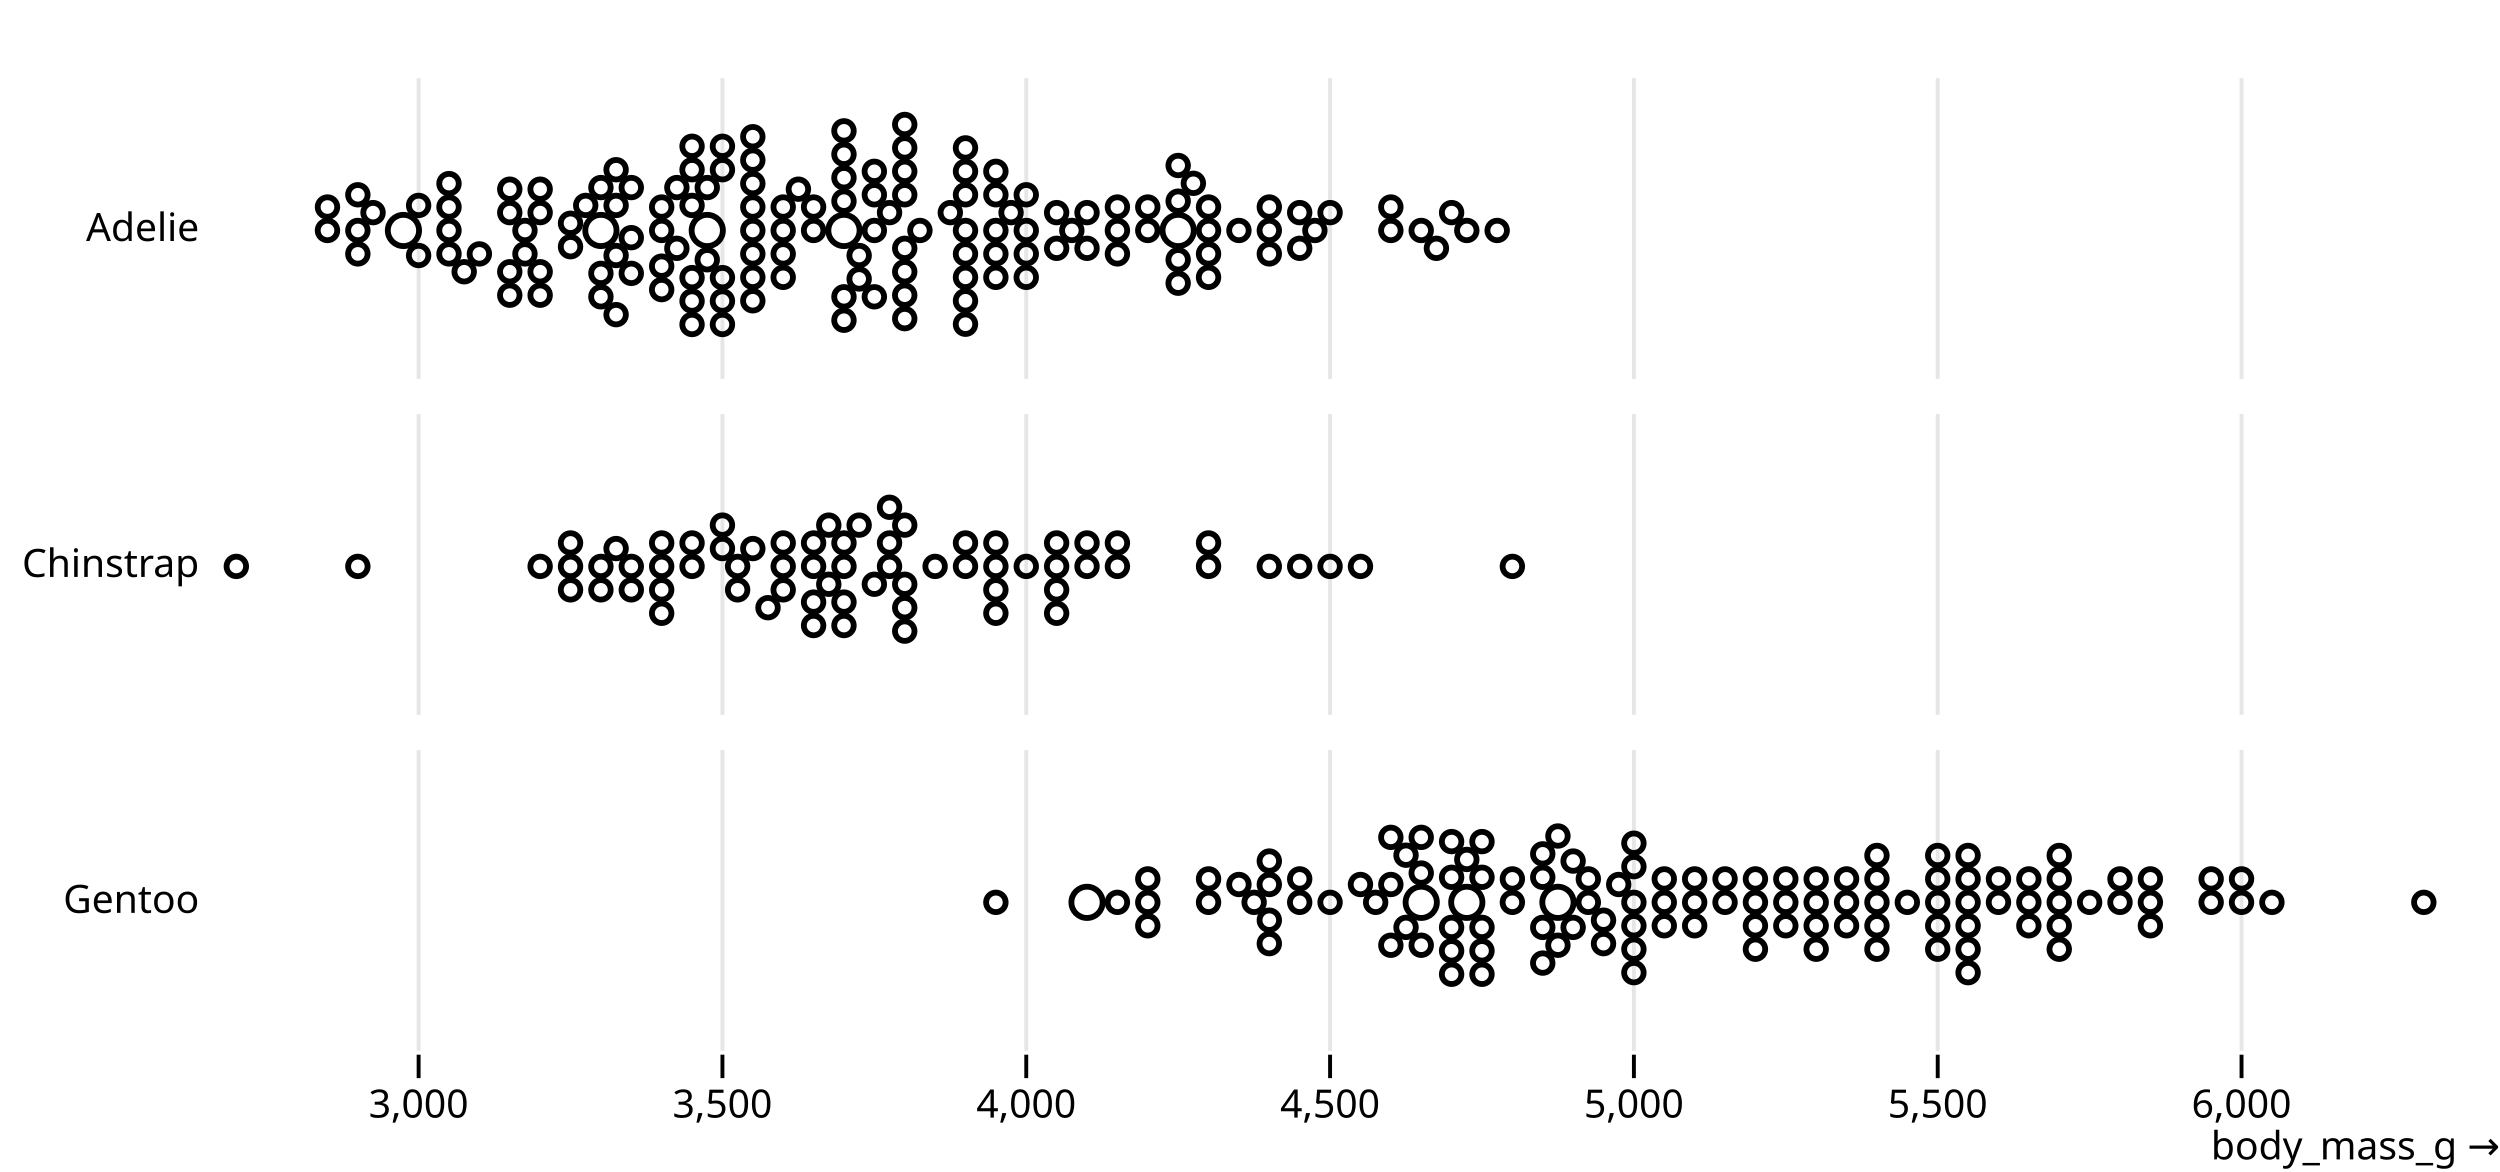
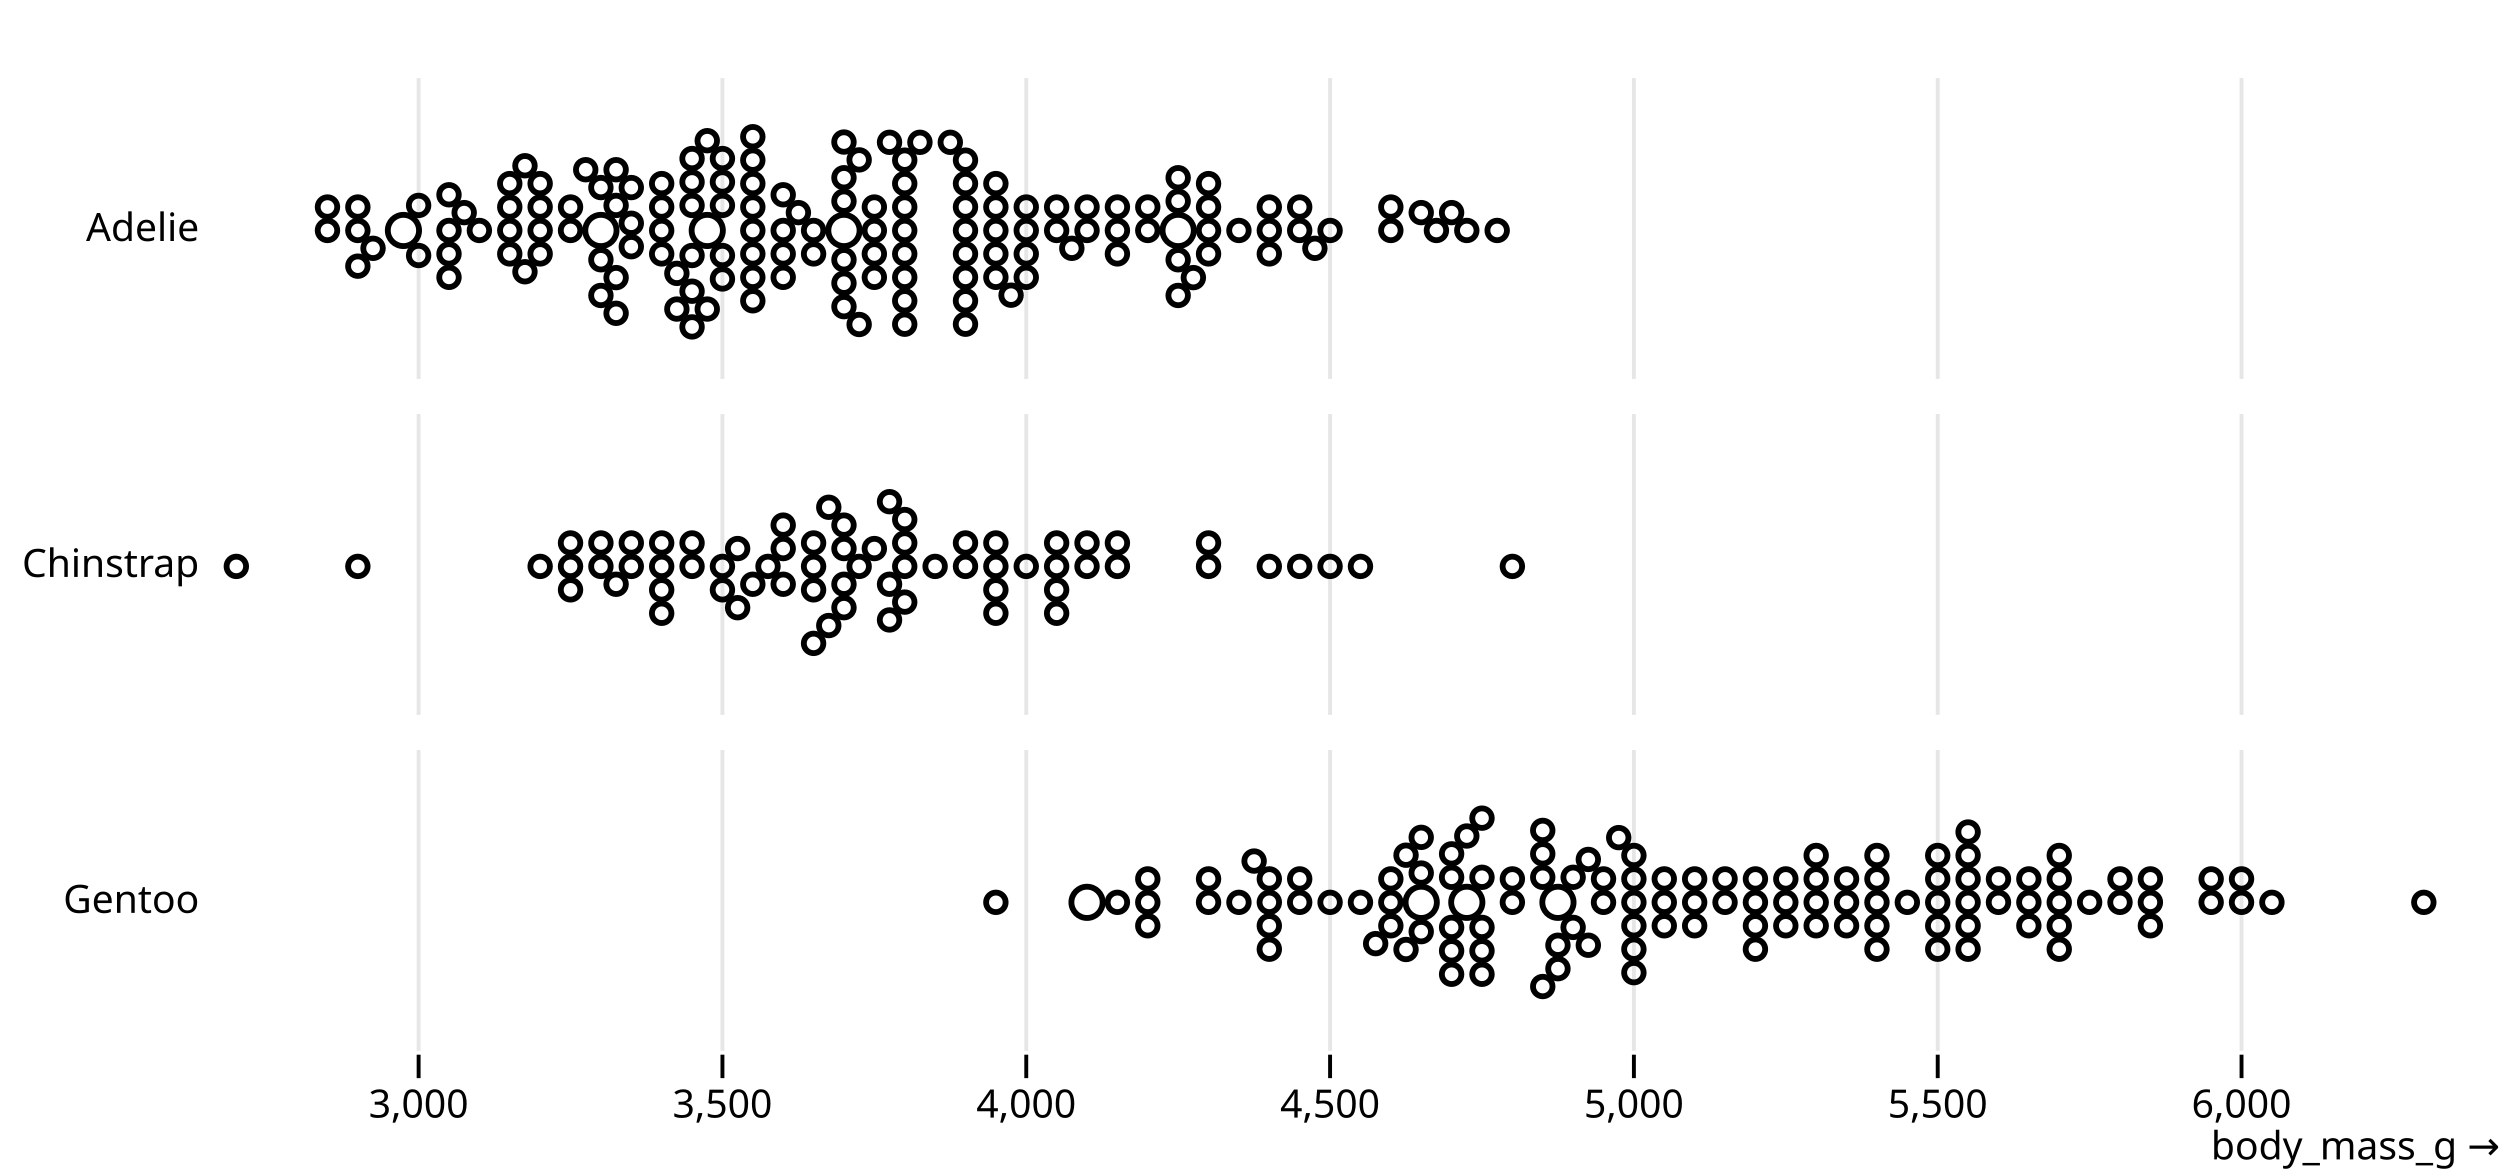
<svg xmlns="http://www.w3.org/2000/svg" class="plot" fill="currentColor" font-family="system-ui, sans-serif" font-size="10" text-anchor="middle" width="640" height="300" viewBox="0 0 640 300">
  <style>
    .plot {
      display: block;
      background: white;
      height: auto;
      height: intrinsic;
      max-width: 100%;
    }

    .plot text,
    .plot tspan {
      white-space: pre;
    }
  </style>
  <g aria-label="fy-axis" transform="translate(60,0)" fill="none" text-anchor="end">
    <g class="tick" opacity="1" transform="translate(0,58.5)">
      <line stroke="currentColor" x2="0" />
      <text fill="currentColor" x="-9" dy="0.32em">Adelie</text>
    </g>
    <g class="tick" opacity="1" transform="translate(0,144.5)">
      <line stroke="currentColor" x2="0" />
      <text fill="currentColor" x="-9" dy="0.32em">Chinstrap</text>
    </g>
    <g class="tick" opacity="1" transform="translate(0,230.5)">
      <line stroke="currentColor" x2="0" />
      <text fill="currentColor" x="-9" dy="0.32em">Gentoo</text>
    </g>
  </g>
  <g aria-label="x-axis" aria-description="body_mass_g →" transform="translate(0,270)" fill="none" text-anchor="middle" font-variant="tabular-nums">
    <g class="tick" opacity="1" transform="translate(107.1667,0)">
      <line stroke="currentColor" y2="6" />
      <text fill="currentColor" y="9" dy="0.71em">3,000</text>
      <path stroke="currentColor" stroke-opacity="0.1" d="M0,-250v77M0,-164v77M0,-78v77" />
    </g>
    <g class="tick" opacity="1" transform="translate(184.9444,0)">
      <line stroke="currentColor" y2="6" />
      <text fill="currentColor" y="9" dy="0.71em">3,500</text>
      <path stroke="currentColor" stroke-opacity="0.1" d="M0,-250v77M0,-164v77M0,-78v77" />
    </g>
    <g class="tick" opacity="1" transform="translate(262.7222,0)">
      <line stroke="currentColor" y2="6" />
      <text fill="currentColor" y="9" dy="0.71em">4,000</text>
      <path stroke="currentColor" stroke-opacity="0.1" d="M0,-250v77M0,-164v77M0,-78v77" />
    </g>
    <g class="tick" opacity="1" transform="translate(340.5,0)">
      <line stroke="currentColor" y2="6" />
      <text fill="currentColor" y="9" dy="0.71em">4,500</text>
      <path stroke="currentColor" stroke-opacity="0.1" d="M0,-250v77M0,-164v77M0,-78v77" />
    </g>
    <g class="tick" opacity="1" transform="translate(418.2778,0)">
      <line stroke="currentColor" y2="6" />
      <text fill="currentColor" y="9" dy="0.71em">5,000</text>
      <path stroke="currentColor" stroke-opacity="0.1" d="M0,-250v77M0,-164v77M0,-78v77" />
    </g>
    <g class="tick" opacity="1" transform="translate(496.0556,0)">
      <line stroke="currentColor" y2="6" />
      <text fill="currentColor" y="9" dy="0.71em">5,500</text>
      <path stroke="currentColor" stroke-opacity="0.1" d="M0,-250v77M0,-164v77M0,-78v77" />
    </g>
    <g class="tick" opacity="1" transform="translate(573.8333,0)">
      <line stroke="currentColor" y2="6" />
      <text fill="currentColor" y="9" dy="0.71em">6,000</text>
      <path stroke="currentColor" stroke-opacity="0.1" d="M0,-250v77M0,-164v77M0,-78v77" />
    </g>
    <text fill="currentColor" transform="translate(640,30)" dy="-0.32em" text-anchor="end">body_mass_g →</text>
  </g>
  <g aria-label="facet" transform="translate(0,20)">
    <g aria-label="dot" fill="none" stroke="currentColor" stroke-width="1.5" transform="translate(0.5,0.5)">
+       <circle cx="180.556" cy="38.5" r="4" />
+       <circle cx="301.111" cy="38.5" r="4" />
+       <circle cx="153.333" cy="38.5" r="4" />
+       <circle cx="215.556" cy="38.5" r="4" />
      <circle cx="102.778" cy="38.5" r="4" />
-       <circle cx="215.556" cy="38.5" r="4" />
-       <circle cx="153.333" cy="38.5" r="4" />
-       <circle cx="301.111" cy="38.5" r="4" />
-       <circle cx="180.556" cy="38.5" r="4" />
+       <circle cx="223.333" cy="38.5" r="2.5" />
+       <circle cx="231.111" cy="38.5" r="2.5" />
+       <circle cx="145.556" cy="38.5" r="2.5" />
+       <circle cx="176.667" cy="32.087" r="2.5" />
+       <circle cx="207.778" cy="38.5" r="2.5" />
+       <circle cx="203.889" cy="33.931" r="2.5" />
+       <circle cx="367.222" cy="38.5" r="2.5" />
+       <circle cx="137.778" cy="38.5" r="2.5" />
+       <circle cx="231.111" cy="32.5" r="2.5" />
+       <circle cx="324.444" cy="38.5" r="2.5" />
+       <circle cx="215.556" cy="31" r="2.5" />
+       <circle cx="176.667" cy="44.913" r="2.5" />
+       <circle cx="340" cy="38.5" r="2.5" />
+       <circle cx="157.222" cy="32.087" r="2.5" />
+       <circle cx="293.333" cy="38.5" r="2.5" />
+       <circle cx="168.889" cy="38.5" r="2.5" />
+       <circle cx="200" cy="38.5" r="2.5" />
+       <circle cx="231.111" cy="44.5" r="2.5" />
+       <circle cx="254.444" cy="38.5" r="2.5" />
+       <circle cx="231.111" cy="50.5" r="2.5" />
+       <circle cx="231.111" cy="26.5" r="2.5" />
+       <circle cx="192.222" cy="38.5" r="2.5" />
+       <circle cx="137.778" cy="32.5" r="2.5" />
+       <circle cx="130" cy="38.5" r="2.5" />
+       <circle cx="254.444" cy="32.5" r="2.5" />
+       <circle cx="145.556" cy="32.5" r="2.5" />
+       <circle cx="246.667" cy="38.5" r="2.5" />
+       <circle cx="153.333" cy="46" r="2.5" />
+       <circle cx="246.667" cy="32.5" r="2.5" />
+       <circle cx="157.222" cy="50.569" r="2.5" />
+       <circle cx="285.556" cy="38.5" r="2.5" />
+       <circle cx="254.444" cy="44.5" r="2.5" />
+       <circle cx="192.222" cy="32.5" r="2.5" />
+       <circle cx="153.333" cy="27.518" r="2.5" />
+       <circle cx="363.333" cy="33.931" r="2.5" />
+       <circle cx="130" cy="32.5" r="2.5" />
+       <circle cx="246.667" cy="44.5" r="2.5" />
+       <circle cx="122.222" cy="38.5" r="2.5" />
+       <circle cx="324.444" cy="32.5" r="2.5" />
+       <circle cx="106.667" cy="32.087" r="2.5" />
+       <circle cx="355.556" cy="38.5" r="2.5" />
+       <circle cx="172.778" cy="49.482" r="2.5" />
+       <circle cx="176.667" cy="26.087" r="2.5" />
+       <circle cx="285.556" cy="32.5" r="2.5" />
+       <circle cx="184.444" cy="32.087" r="2.5" />
+       <circle cx="308.889" cy="38.5" r="2.5" />
+       <circle cx="176.667" cy="54.051" r="2.5" />
+       <circle cx="270" cy="38.5" r="2.5" />
+       <circle cx="91.111" cy="38.5" r="2.5" />
+       <circle cx="215.556" cy="46" r="2.5" />
+       <circle cx="192.222" cy="44.5" r="2.5" />
+       <circle cx="231.111" cy="20.5" r="2.5" />
+       <circle cx="83.333" cy="38.5" r="2.5" />
+       <circle cx="223.333" cy="32.5" r="2.5" />
+       <circle cx="130" cy="44.5" r="2.5" />
+       <circle cx="324.444" cy="44.5" r="2.5" />
+       <circle cx="200" cy="44.5" r="2.5" />
+       <circle cx="270" cy="32.5" r="2.5" />
+       <circle cx="83.333" cy="32.5" r="2.5" />
+       <circle cx="254.444" cy="50.5" r="2.5" />
+       <circle cx="161.111" cy="36.656" r="2.5" />
+       <circle cx="277.778" cy="38.5" r="2.5" />
+       <circle cx="114.444" cy="38.5" r="2.5" />
+       <circle cx="332.222" cy="38.5" r="2.5" />
+       <circle cx="200" cy="29.362" r="2.5" />
+       <circle cx="246.667" cy="26.5" r="2.5" />
+       <circle cx="192.222" cy="26.5" r="2.5" />
+       <circle cx="285.556" cy="44.5" r="2.5" />
+       <circle cx="215.556" cy="25" r="2.5" />
+       <circle cx="301.111" cy="31" r="2.5" />
+       <circle cx="215.556" cy="52" r="2.5" />
+       <circle cx="246.667" cy="50.5" r="2.5" />
+       <circle cx="192.222" cy="50.5" r="2.5" />
      <circle cx="262.222" cy="38.5" r="2.5" />
-       <circle cx="215.556" cy="31" r="2.5" />
-       <circle cx="223.333" cy="38.5" r="2.5" />
-       <circle cx="176.667" cy="32.087" r="2.5" />
-       <circle cx="180.556" cy="46" r="2.5" />
-       <circle cx="301.111" cy="31" r="2.5" />
-       <circle cx="207.778" cy="38.5" r="2.5" />
-       <circle cx="106.667" cy="32.087" r="2.5" />
-       <circle cx="219.444" cy="44.913" r="2.5" />
-       <circle cx="114.444" cy="38.5" r="2.5" />
-       <circle cx="180.556" cy="27.518" r="2.5" />
-       <circle cx="168.889" cy="38.5" r="2.5" />
+       <circle cx="137.778" cy="44.5" r="2.5" />
+       <circle cx="371.111" cy="33.931" r="2.5" />
+       <circle cx="231.111" cy="56.5" r="2.5" />
+       <circle cx="293.333" cy="32.5" r="2.5" />
+       <circle cx="161.111" cy="42.656" r="2.5" />
+       <circle cx="192.222" cy="56.5" r="2.5" />
+       <circle cx="231.111" cy="62.5" r="2.5" />
+       <circle cx="184.444" cy="44.913" r="2.5" />
+       <circle cx="254.444" cy="26.5" r="2.5" />
+       <circle cx="200" cy="50.5" r="2.5" />
+       <circle cx="192.222" cy="20.5" r="2.5" />
+       <circle cx="308.889" cy="32.5" r="2.5" />
+       <circle cx="168.889" cy="32.5" r="2.5" />
+       <circle cx="332.222" cy="32.5" r="2.5" />
+       <circle cx="153.333" cy="55.138" r="2.5" />
+       <circle cx="308.889" cy="44.5" r="2.5" />
+       <circle cx="215.556" cy="58" r="2.5" />
+       <circle cx="316.667" cy="38.5" r="2.5" />
+       <circle cx="91.111" cy="32.5" r="2.5" />
+       <circle cx="277.778" cy="32.5" r="2.5" />
+       <circle cx="219.444" cy="20.431" r="2.5" />
+       <circle cx="375" cy="38.5" r="2.5" />
+       <circle cx="118.333" cy="33.931" r="2.5" />
      <circle cx="301.111" cy="46" r="2.5" />
-       <circle cx="168.889" cy="32.5" r="2.5" />
-       <circle cx="258.333" cy="33.931" r="2.5" />
-       <circle cx="133.889" cy="38.5" r="2.5" />
-       <circle cx="246.667" cy="38.5" r="2.5" />
-       <circle cx="172.778" cy="43.069" r="2.5" />
-       <circle cx="336.111" cy="38.5" r="2.5" />
-       <circle cx="184.444" cy="50.569" r="2.5" />
-       <circle cx="184.444" cy="22.949" r="2.5" />
-       <circle cx="157.222" cy="32.087" r="2.5" />
+       <circle cx="95" cy="43.069" r="2.5" />
+       <circle cx="192.222" cy="14.5" r="2.5" />
+       <circle cx="223.333" cy="44.5" r="2.5" />
+       <circle cx="246.667" cy="20.5" r="2.5" />
+       <circle cx="133.889" cy="49.069" r="2.5" />
+       <circle cx="382.778" cy="38.5" r="2.5" />
+       <circle cx="235" cy="15.931" r="2.5" />
+       <circle cx="355.556" cy="32.5" r="2.5" />
+       <circle cx="137.778" cy="26.5" r="2.5" />
+       <circle cx="305" cy="50.569" r="2.5" />
+       <circle cx="246.667" cy="56.5" r="2.5" />
+       <circle cx="273.889" cy="43.069" r="2.5" />
+       <circle cx="91.111" cy="47.638" r="2.5" />
+       <circle cx="227.222" cy="15.931" r="2.5" />
+       <circle cx="161.111" cy="27.518" r="2.5" />
+       <circle cx="157.222" cy="22.949" r="2.5" />
+       <circle cx="130" cy="26.5" r="2.5" />
+       <circle cx="184.444" cy="50.913" r="2.5" />
+       <circle cx="176.667" cy="20.087" r="2.5" />
+       <circle cx="242.778" cy="15.931" r="2.5" />
+       <circle cx="114.444" cy="44.5" r="2.5" />
+       <circle cx="262.222" cy="32.5" r="2.5" />
+       <circle cx="149.444" cy="22.949" r="2.5" />
+       <circle cx="308.889" cy="26.5" r="2.5" />
+       <circle cx="114.444" cy="29.362" r="2.5" />
      <circle cx="262.222" cy="44.5" r="2.5" />
-       <circle cx="114.444" cy="32.5" r="2.5" />
-       <circle cx="308.889" cy="38.5" r="2.5" />
-       <circle cx="149.444" cy="32.087" r="2.5" />
-       <circle cx="262.222" cy="29.362" r="2.5" />
-       <circle cx="114.444" cy="44.5" r="2.5" />
-       <circle cx="242.778" cy="33.931" r="2.5" />
-       <circle cx="176.667" cy="50.569" r="2.5" />
-       <circle cx="184.444" cy="56.569" r="2.5" />
-       <circle cx="130" cy="33.931" r="2.5" />
-       <circle cx="157.222" cy="44.913" r="2.5" />
-       <circle cx="161.111" cy="40.344" r="2.5" />
-       <circle cx="227.222" cy="33.931" r="2.5" />
-       <circle cx="91.111" cy="38.5" r="2.5" />
-       <circle cx="273.889" cy="38.5" r="2.5" />
-       <circle cx="246.667" cy="44.5" r="2.5" />
-       <circle cx="305" cy="26.431" r="2.5" />
-       <circle cx="137.778" cy="33.931" r="2.5" />
-       <circle cx="355.556" cy="38.5" r="2.5" />
-       <circle cx="235" cy="38.5" r="2.5" />
-       <circle cx="382.778" cy="38.5" r="2.5" />
-       <circle cx="133.889" cy="44.5" r="2.5" />
-       <circle cx="246.667" cy="29.362" r="2.5" />
-       <circle cx="223.333" cy="29.362" r="2.5" />
-       <circle cx="192.222" cy="38.5" r="2.5" />
-       <circle cx="95" cy="33.931" r="2.5" />
-       <circle cx="301.111" cy="52" r="2.5" />
-       <circle cx="118.333" cy="49.069" r="2.5" />
-       <circle cx="375" cy="38.5" r="2.5" />
-       <circle cx="219.444" cy="50.913" r="2.5" />
-       <circle cx="277.778" cy="33.931" r="2.5" />
-       <circle cx="91.111" cy="44.5" r="2.5" />
-       <circle cx="316.667" cy="38.5" r="2.5" />
-       <circle cx="215.556" cy="25" r="2.5" />
-       <circle cx="308.889" cy="32.5" r="2.5" />
-       <circle cx="153.333" cy="49.482" r="2.5" />
-       <circle cx="332.222" cy="33.931" r="2.5" />
-       <circle cx="168.889" cy="47.638" r="2.5" />
-       <circle cx="308.889" cy="44.5" r="2.5" />
-       <circle cx="192.222" cy="32.5" r="2.5" />
-       <circle cx="200" cy="38.5" r="2.5" />
-       <circle cx="254.444" cy="38.5" r="2.5" />
-       <circle cx="184.444" cy="16.949" r="2.5" />
-       <circle cx="231.111" cy="43.069" r="2.5" />
-       <circle cx="192.222" cy="44.5" r="2.5" />
-       <circle cx="161.111" cy="49.482" r="2.5" />
-       <circle cx="293.333" cy="38.5" r="2.5" />
-       <circle cx="231.111" cy="29.362" r="2.5" />
-       <circle cx="371.111" cy="33.931" r="2.5" />
-       <circle cx="137.778" cy="27.931" r="2.5" />
+       <circle cx="157.222" cy="59.707" r="2.5" />
+       <circle cx="184.444" cy="26.087" r="2.5" />
+       <circle cx="184.444" cy="20.087" r="2.5" />
+       <circle cx="336.111" cy="43.069" r="2.5" />
+       <circle cx="172.778" cy="58.62" r="2.5" />
+       <circle cx="246.667" cy="62.5" r="2.5" />
+       <circle cx="133.889" cy="21.931" r="2.5" />
+       <circle cx="258.333" cy="55.069" r="2.5" />
+       <circle cx="168.889" cy="44.5" r="2.5" />
+       <circle cx="301.111" cy="25" r="2.5" />
+       <circle cx="168.889" cy="26.5" r="2.5" />
+       <circle cx="180.556" cy="58.62" r="2.5" />
+       <circle cx="114.444" cy="50.5" r="2.5" />
+       <circle cx="219.444" cy="62.569" r="2.5" />
+       <circle cx="106.667" cy="44.913" r="2.5" />
+       <circle cx="207.778" cy="44.5" r="2.5" />
+       <circle cx="301.111" cy="55.138" r="2.5" />
+       <circle cx="180.556" cy="15.518" r="2.5" />
+       <circle cx="176.667" cy="63.189" r="2.5" />
+       <circle cx="223.333" cy="50.5" r="2.5" />
+       <circle cx="215.556" cy="15.862" r="2.5" />
      <circle cx="262.222" cy="50.5" r="2.5" />
-       <circle cx="192.222" cy="50.5" r="2.5" />
-       <circle cx="246.667" cy="50.5" r="2.5" />
-       <circle cx="215.556" cy="55.482" r="2.5" />
-       <circle cx="301.111" cy="21.862" r="2.5" />
-       <circle cx="215.556" cy="19" r="2.5" />
-       <circle cx="285.556" cy="38.5" r="2.5" />
-       <circle cx="192.222" cy="26.5" r="2.5" />
-       <circle cx="246.667" cy="23.362" r="2.5" />
-       <circle cx="200" cy="32.5" r="2.5" />
-       <circle cx="332.222" cy="43.069" r="2.5" />
-       <circle cx="114.444" cy="26.5" r="2.5" />
-       <circle cx="277.778" cy="43.069" r="2.5" />
-       <circle cx="161.111" cy="27.518" r="2.5" />
-       <circle cx="254.444" cy="44.5" r="2.5" />
-       <circle cx="83.333" cy="38.5" r="2.5" />
-       <circle cx="270" cy="33.931" r="2.5" />
-       <circle cx="200" cy="44.5" r="2.5" />
-       <circle cx="324.444" cy="38.5" r="2.5" />
-       <circle cx="130" cy="27.931" r="2.5" />
-       <circle cx="223.333" cy="23.362" r="2.5" />
-       <circle cx="83.333" cy="32.5" r="2.5" />
-       <circle cx="231.111" cy="49.069" r="2.5" />
-       <circle cx="192.222" cy="56.5" r="2.5" />
-       <circle cx="215.556" cy="61.482" r="2.5" />
-       <circle cx="91.111" cy="29.362" r="2.5" />
-       <circle cx="270" cy="43.069" r="2.5" />
-       <circle cx="176.667" cy="22.949" r="2.5" />
-       <circle cx="308.889" cy="50.5" r="2.5" />
-       <circle cx="184.444" cy="62.569" r="2.5" />
-       <circle cx="285.556" cy="32.5" r="2.5" />
-       <circle cx="176.667" cy="56.569" r="2.5" />
-       <circle cx="172.778" cy="27.518" r="2.5" />
-       <circle cx="355.556" cy="32.5" r="2.5" />
-       <circle cx="106.667" cy="44.913" r="2.5" />
-       <circle cx="324.444" cy="32.5" r="2.5" />
-       <circle cx="122.222" cy="44.5" r="2.5" />
-       <circle cx="246.667" cy="56.5" r="2.5" />
-       <circle cx="130" cy="49.069" r="2.5" />
-       <circle cx="363.333" cy="38.5" r="2.5" />
-       <circle cx="153.333" cy="27.518" r="2.5" />
-       <circle cx="192.222" cy="20.5" r="2.5" />
-       <circle cx="254.444" cy="29.362" r="2.5" />
-       <circle cx="285.556" cy="44.5" r="2.5" />
-       <circle cx="157.222" cy="22.949" r="2.5" />
-       <circle cx="246.667" cy="17.362" r="2.5" />
-       <circle cx="153.333" cy="55.482" r="2.5" />
-       <circle cx="246.667" cy="62.5" r="2.5" />
-       <circle cx="145.556" cy="36.656" r="2.5" />
-       <circle cx="254.444" cy="50.5" r="2.5" />
-       <circle cx="130" cy="55.069" r="2.5" />
-       <circle cx="137.778" cy="49.069" r="2.5" />
-       <circle cx="192.222" cy="14.5" r="2.5" />
-       <circle cx="231.111" cy="23.362" r="2.5" />
-       <circle cx="231.111" cy="55.069" r="2.5" />
-       <circle cx="254.444" cy="23.362" r="2.5" />
-       <circle cx="231.111" cy="17.362" r="2.5" />
-       <circle cx="200" cy="50.5" r="2.5" />
-       <circle cx="168.889" cy="53.638" r="2.5" />
-       <circle cx="293.333" cy="32.5" r="2.5" />
-       <circle cx="157.222" cy="60.051" r="2.5" />
-       <circle cx="340" cy="33.931" r="2.5" />
-       <circle cx="176.667" cy="16.949" r="2.5" />
-       <circle cx="215.556" cy="13" r="2.5" />
-       <circle cx="324.444" cy="44.5" r="2.5" />
-       <circle cx="231.111" cy="61.069" r="2.5" />
-       <circle cx="137.778" cy="55.069" r="2.5" />
-       <circle cx="367.222" cy="43.069" r="2.5" />
-       <circle cx="203.889" cy="27.931" r="2.5" />
-       <circle cx="207.778" cy="32.5" r="2.5" />
-       <circle cx="176.667" cy="62.569" r="2.5" />
-       <circle cx="145.556" cy="42.656" r="2.5" />
-       <circle cx="231.111" cy="11.362" r="2.5" />
-       <circle cx="223.333" cy="55.482" r="2.5" />
    </g>
  </g>
  <g aria-label="facet" transform="translate(0,106)">
    <g aria-label="dot" fill="none" stroke="currentColor" stroke-width="1.5" transform="translate(0.5,0.5)">
-       <circle cx="227.222" cy="38.5" r="2.5" />
+       <circle cx="184.444" cy="38.5" r="2.5" />
+       <circle cx="246.667" cy="38.5" r="2.5" />
+       <circle cx="207.778" cy="38.5" r="2.5" />
+       <circle cx="188.333" cy="33.931" r="2.5" />
+       <circle cx="219.444" cy="38.5" r="2.5" />
+       <circle cx="254.444" cy="38.5" r="2.5" />
+       <circle cx="145.556" cy="38.5" r="2.5" />
+       <circle cx="223.333" cy="33.931" r="2.5" />
+       <circle cx="285.556" cy="38.5" r="2.5" />
+       <circle cx="215.556" cy="33.931" r="2.5" />
+       <circle cx="231.111" cy="38.5" r="2.5" />
+       <circle cx="227.222" cy="43.069" r="2.5" />
+       <circle cx="215.556" cy="43.069" r="2.5" />
+       <circle cx="270" cy="38.5" r="2.5" />
+       <circle cx="196.111" cy="38.5" r="2.5" />
+       <circle cx="270" cy="32.5" r="2.5" />
+       <circle cx="153.333" cy="38.5" r="2.5" />
+       <circle cx="215.556" cy="49.069" r="2.5" />
+       <circle cx="176.667" cy="38.5" r="2.5" />
+       <circle cx="324.444" cy="38.5" r="2.5" />
+       <circle cx="200" cy="33.931" r="2.5" />
+       <circle cx="168.889" cy="38.5" r="2.5" />
+       <circle cx="91.111" cy="38.5" r="2.5" />
+       <circle cx="231.111" cy="32.5" r="2.5" />
+       <circle cx="153.333" cy="32.5" r="2.5" />
+       <circle cx="285.556" cy="32.5" r="2.5" />
+       <circle cx="168.889" cy="32.5" r="2.5" />
+       <circle cx="231.111" cy="47.638" r="2.5" />
+       <circle cx="215.556" cy="27.931" r="2.5" />
+       <circle cx="347.778" cy="38.5" r="2.5" />
+       <circle cx="137.778" cy="38.5" r="2.5" />
+       <circle cx="308.889" cy="38.5" r="2.5" />
+       <circle cx="161.111" cy="38.5" r="2.5" />
      <circle cx="277.778" cy="38.5" r="2.5" />
-       <circle cx="227.222" cy="32.5" r="2.5" />
-       <circle cx="168.889" cy="38.5" r="2.5" />
+       <circle cx="200" cy="43.069" r="2.5" />
+       <circle cx="246.667" cy="32.5" r="2.5" />
+       <circle cx="238.889" cy="38.5" r="2.5" />
+       <circle cx="386.667" cy="38.5" r="2.5" />
+       <circle cx="60" cy="38.5" r="2.5" />
+       <circle cx="340" cy="38.5" r="2.5" />
+       <circle cx="254.444" cy="32.5" r="2.5" />
+       <circle cx="207.778" cy="32.5" r="2.5" />
+       <circle cx="192.222" cy="43.069" r="2.5" />
+       <circle cx="184.444" cy="44.5" r="2.5" />
+       <circle cx="211.667" cy="23.362" r="2.5" />
+       <circle cx="332.222" cy="38.5" r="2.5" />
+       <circle cx="168.889" cy="44.5" r="2.5" />
+       <circle cx="308.889" cy="32.5" r="2.5" />
+       <circle cx="145.556" cy="32.5" r="2.5" />
+       <circle cx="211.667" cy="53.638" r="2.5" />
+       <circle cx="157.222" cy="43.069" r="2.5" />
+       <circle cx="254.444" cy="44.5" r="2.5" />
+       <circle cx="200" cy="27.931" r="2.5" />
+       <circle cx="270" cy="44.5" r="2.5" />
+       <circle cx="161.111" cy="32.5" r="2.5" />
+       <circle cx="176.667" cy="32.5" r="2.5" />
+       <circle cx="145.556" cy="44.5" r="2.5" />
+       <circle cx="270" cy="50.5" r="2.5" />
+       <circle cx="231.111" cy="26.5" r="2.5" />
+       <circle cx="188.333" cy="49.069" r="2.5" />
+       <circle cx="254.444" cy="50.5" r="2.5" />
+       <circle cx="207.778" cy="44.5" r="2.5" />
+       <circle cx="207.778" cy="58.207" r="2.5" />
      <circle cx="262.222" cy="38.5" r="2.5" />
-       <circle cx="207.778" cy="38.5" r="2.5" />
-       <circle cx="207.778" cy="32.5" r="2.5" />
-       <circle cx="254.444" cy="38.5" r="2.5" />
-       <circle cx="188.333" cy="38.5" r="2.5" />
-       <circle cx="231.111" cy="43.069" r="2.5" />
-       <circle cx="270" cy="38.5" r="2.5" />
-       <circle cx="145.556" cy="38.5" r="2.5" />
-       <circle cx="176.667" cy="38.5" r="2.5" />
-       <circle cx="161.111" cy="38.5" r="2.5" />
-       <circle cx="270" cy="32.5" r="2.5" />
-       <circle cx="200" cy="38.5" r="2.5" />
-       <circle cx="254.444" cy="32.5" r="2.5" />
-       <circle cx="157.222" cy="33.931" r="2.5" />
-       <circle cx="211.667" cy="43.069" r="2.5" />
-       <circle cx="145.556" cy="32.5" r="2.5" />
-       <circle cx="308.889" cy="38.5" r="2.5" />
-       <circle cx="168.889" cy="32.5" r="2.5" />
-       <circle cx="332.222" cy="38.5" r="2.5" />
-       <circle cx="211.667" cy="27.931" r="2.5" />
-       <circle cx="184.444" cy="33.931" r="2.5" />
-       <circle cx="192.222" cy="33.931" r="2.5" />
-       <circle cx="207.778" cy="47.638" r="2.5" />
-       <circle cx="254.444" cy="44.5" r="2.5" />
-       <circle cx="340" cy="38.5" r="2.5" />
-       <circle cx="60" cy="38.5" r="2.5" />
-       <circle cx="386.667" cy="38.5" r="2.5" />
-       <circle cx="238.889" cy="38.5" r="2.5" />
-       <circle cx="246.667" cy="38.5" r="2.5" />
-       <circle cx="200" cy="32.5" r="2.5" />
+       <circle cx="168.889" cy="50.5" r="2.5" />
+       <circle cx="227.222" cy="52.207" r="2.5" />
      <circle cx="277.778" cy="32.5" r="2.5" />
-       <circle cx="161.111" cy="44.5" r="2.5" />
-       <circle cx="308.889" cy="32.5" r="2.5" />
-       <circle cx="137.778" cy="38.5" r="2.5" />
-       <circle cx="347.778" cy="38.5" r="2.5" />
-       <circle cx="215.556" cy="38.5" r="2.5" />
-       <circle cx="231.111" cy="49.069" r="2.5" />
-       <circle cx="168.889" cy="44.5" r="2.5" />
-       <circle cx="285.556" cy="38.5" r="2.5" />
-       <circle cx="153.333" cy="38.5" r="2.5" />
-       <circle cx="231.111" cy="27.931" r="2.5" />
-       <circle cx="91.111" cy="38.5" r="2.5" />
-       <circle cx="168.889" cy="50.5" r="2.5" />
-       <circle cx="200" cy="44.5" r="2.5" />
-       <circle cx="324.444" cy="38.5" r="2.5" />
-       <circle cx="176.667" cy="32.5" r="2.5" />
-       <circle cx="215.556" cy="32.5" r="2.5" />
-       <circle cx="153.333" cy="44.5" r="2.5" />
-       <circle cx="270" cy="44.5" r="2.5" />
-       <circle cx="196.111" cy="49.069" r="2.5" />
-       <circle cx="270" cy="50.5" r="2.5" />
-       <circle cx="215.556" cy="47.638" r="2.5" />
-       <circle cx="227.222" cy="23.362" r="2.5" />
-       <circle cx="231.111" cy="55.069" r="2.5" />
-       <circle cx="215.556" cy="53.638" r="2.5" />
-       <circle cx="285.556" cy="32.5" r="2.5" />
-       <circle cx="223.333" cy="43.069" r="2.5" />
-       <circle cx="145.556" cy="44.5" r="2.5" />
-       <circle cx="254.444" cy="50.5" r="2.5" />
-       <circle cx="219.444" cy="27.931" r="2.5" />
-       <circle cx="188.333" cy="44.5" r="2.5" />
-       <circle cx="207.778" cy="53.638" r="2.5" />
-       <circle cx="246.667" cy="32.5" r="2.5" />
-       <circle cx="184.444" cy="27.931" r="2.5" />
+       <circle cx="227.222" cy="21.931" r="2.5" />
    </g>
  </g>
  <g aria-label="facet" transform="translate(0,192)">
    <g aria-label="dot" fill="none" stroke="currentColor" stroke-width="1.5" transform="translate(0.5,0.5)">
+       <circle cx="277.778" cy="38.5" r="4" />
+       <circle cx="363.333" cy="38.5" r="4" />
+       <circle cx="375" cy="38.5" r="4" />
      <circle cx="398.333" cy="38.5" r="4" />
-       <circle cx="375" cy="38.5" r="4" />
-       <circle cx="363.333" cy="38.5" r="4" />
-       <circle cx="277.778" cy="38.5" r="4" />
+       <circle cx="340" cy="38.5" r="2.5" />
+       <circle cx="526.667" cy="38.5" r="2.5" />
+       <circle cx="332.222" cy="38.5" r="2.5" />
+       <circle cx="526.667" cy="32.5" r="2.5" />
      <circle cx="480" cy="38.5" r="2.5" />
+       <circle cx="347.778" cy="38.5" r="2.5" />
+       <circle cx="386.667" cy="38.5" r="2.5" />
      <circle cx="448.889" cy="38.5" r="2.5" />
+       <circle cx="324.444" cy="38.5" r="2.5" />
+       <circle cx="441.111" cy="38.5" r="2.5" />
+       <circle cx="363.333" cy="31" r="2.5" />
+       <circle cx="503.333" cy="38.5" r="2.5" />
+       <circle cx="363.333" cy="46" r="2.5" />
+       <circle cx="550" cy="38.5" r="2.5" />
+       <circle cx="293.333" cy="38.5" r="2.5" />
+       <circle cx="550" cy="32.5" r="2.5" />
+       <circle cx="285.556" cy="38.5" r="2.5" />
+       <circle cx="620" cy="38.5" r="2.5" />
+       <circle cx="386.667" cy="32.5" r="2.5" />
+       <circle cx="472.222" cy="38.5" r="2.5" />
+       <circle cx="526.667" cy="44.5" r="2.5" />
+       <circle cx="417.778" cy="38.5" r="2.5" />
+       <circle cx="324.444" cy="32.5" r="2.5" />
+       <circle cx="425.556" cy="38.5" r="2.5" />
+       <circle cx="417.778" cy="32.5" r="2.5" />
+       <circle cx="433.333" cy="38.5" r="2.5" />
+       <circle cx="518.889" cy="38.5" r="2.5" />
+       <circle cx="355.556" cy="38.5" r="2.5" />
+       <circle cx="503.333" cy="32.5" r="2.5" />
+       <circle cx="456.667" cy="38.5" r="2.5" />
+       <circle cx="371.111" cy="32.087" r="2.5" />
+       <circle cx="425.556" cy="32.5" r="2.5" />
+       <circle cx="581.111" cy="38.5" r="2.5" />
+       <circle cx="441.111" cy="32.5" r="2.5" />
+       <circle cx="480" cy="32.5" r="2.5" />
+       <circle cx="410" cy="38.5" r="2.5" />
+       <circle cx="456.667" cy="32.5" r="2.5" />
+       <circle cx="316.667" cy="38.5" r="2.5" />
+       <circle cx="472.222" cy="32.5" r="2.5" />
+       <circle cx="254.444" cy="38.5" r="2.5" />
+       <circle cx="526.667" cy="50.5" r="2.5" />
+       <circle cx="308.889" cy="38.5" r="2.5" />
+       <circle cx="378.889" cy="32.087" r="2.5" />
+       <circle cx="503.333" cy="44.5" r="2.5" />
+       <circle cx="402.222" cy="32.087" r="2.5" />
+       <circle cx="293.333" cy="32.5" r="2.5" />
+       <circle cx="480" cy="44.5" r="2.5" />
+       <circle cx="433.333" cy="32.5" r="2.5" />
+       <circle cx="464.444" cy="38.5" r="2.5" />
+       <circle cx="394.444" cy="32.087" r="2.5" />
+       <circle cx="464.444" cy="32.5" r="2.5" />
+       <circle cx="324.444" cy="44.5" r="2.5" />
+       <circle cx="417.778" cy="44.5" r="2.5" />
+       <circle cx="402.222" cy="44.913" r="2.5" />
+       <circle cx="425.556" cy="44.5" r="2.5" />
+       <circle cx="308.889" cy="32.5" r="2.5" />
+       <circle cx="417.778" cy="50.5" r="2.5" />
+       <circle cx="332.222" cy="32.5" r="2.5" />
+       <circle cx="503.333" cy="50.5" r="2.5" />
+       <circle cx="293.333" cy="44.5" r="2.5" />
+       <circle cx="464.444" cy="44.5" r="2.5" />
+       <circle cx="324.444" cy="50.5" r="2.5" />
+       <circle cx="518.889" cy="32.5" r="2.5" />
+       <circle cx="371.111" cy="44.913" r="2.5" />
+       <circle cx="526.667" cy="26.5" r="2.5" />
+       <circle cx="542.222" cy="38.5" r="2.5" />
+       <circle cx="371.111" cy="50.913" r="2.5" />
+       <circle cx="503.333" cy="26.5" r="2.5" />
+       <circle cx="378.889" cy="44.913" r="2.5" />
+       <circle cx="417.778" cy="26.5" r="2.5" />
+       <circle cx="433.333" cy="44.5" r="2.5" />
+       <circle cx="448.889" cy="32.5" r="2.5" />
+       <circle cx="371.111" cy="26.087" r="2.5" />
+       <circle cx="542.222" cy="32.5" r="2.5" />
+       <circle cx="355.556" cy="32.5" r="2.5" />
+       <circle cx="573.333" cy="38.5" r="2.5" />
+       <circle cx="378.889" cy="50.913" r="2.5" />
+       <circle cx="565.556" cy="38.5" r="2.5" />
+       <circle cx="359.444" cy="50.569" r="2.5" />
+       <circle cx="487.778" cy="38.5" r="2.5" />
+       <circle cx="375" cy="21.518" r="2.5" />
+       <circle cx="472.222" cy="44.5" r="2.5" />
+       <circle cx="378.889" cy="56.913" r="2.5" />
+       <circle cx="511.111" cy="38.5" r="2.5" />
+       <circle cx="355.556" cy="44.5" r="2.5" />
+       <circle cx="464.444" cy="26.5" r="2.5" />
+       <circle cx="398.333" cy="49.482" r="2.5" />
+       <circle cx="503.333" cy="20.5" r="2.5" />
+       <circle cx="410" cy="32.5" r="2.5" />
+       <circle cx="480" cy="50.5" r="2.5" />
+       <circle cx="378.889" cy="16.949" r="2.5" />
+       <circle cx="518.889" cy="44.5" r="2.5" />
+       <circle cx="394.444" cy="26.087" r="2.5" />
+       <circle cx="448.889" cy="44.5" r="2.5" />
+       <circle cx="406.111" cy="49.482" r="2.5" />
+       <circle cx="398.333" cy="55.482" r="2.5" />
+       <circle cx="359.444" cy="26.431" r="2.5" />
+       <circle cx="456.667" cy="44.5" r="2.5" />
+       <circle cx="394.444" cy="20.087" r="2.5" />
+       <circle cx="511.111" cy="32.5" r="2.5" />
+       <circle cx="413.889" cy="21.931" r="2.5" />
+       <circle cx="495.556" cy="38.5" r="2.5" />
+       <circle cx="495.556" cy="32.5" r="2.5" />
+       <circle cx="371.111" cy="56.913" r="2.5" />
+       <circle cx="495.556" cy="44.5" r="2.5" />
+       <circle cx="351.667" cy="49.069" r="2.5" />
+       <circle cx="495.556" cy="50.5" r="2.5" />
+       <circle cx="417.778" cy="56.5" r="2.5" />
+       <circle cx="565.556" cy="32.5" r="2.5" />
+       <circle cx="363.333" cy="21.862" r="2.5" />
+       <circle cx="495.556" cy="26.5" r="2.5" />
+       <circle cx="320.556" cy="27.931" r="2.5" />
+       <circle cx="550" cy="44.5" r="2.5" />
+       <circle cx="573.333" cy="32.5" r="2.5" />
+       <circle cx="406.111" cy="27.518" r="2.5" />
+       <circle cx="394.444" cy="60.051" r="2.5" />
      <circle cx="534.444" cy="38.5" r="2.5" />
-       <circle cx="394.444" cy="32.087" r="2.5" />
-       <circle cx="406.111" cy="38.5" r="2.5" />
-       <circle cx="573.333" cy="38.5" r="2.5" />
-       <circle cx="550" cy="38.5" r="2.5" />
-       <circle cx="320.556" cy="38.5" r="2.5" />
-       <circle cx="495.556" cy="38.5" r="2.5" />
-       <circle cx="363.333" cy="31" r="2.5" />
-       <circle cx="565.556" cy="38.5" r="2.5" />
-       <circle cx="417.778" cy="38.5" r="2.5" />
-       <circle cx="495.556" cy="32.5" r="2.5" />
-       <circle cx="351.667" cy="38.5" r="2.5" />
-       <circle cx="495.556" cy="44.5" r="2.5" />
-       <circle cx="371.111" cy="32.087" r="2.5" />
-       <circle cx="495.556" cy="50.5" r="2.5" />
-       <circle cx="495.556" cy="26.5" r="2.5" />
-       <circle cx="413.889" cy="33.931" r="2.5" />
-       <circle cx="511.111" cy="38.5" r="2.5" />
-       <circle cx="394.444" cy="44.913" r="2.5" />
-       <circle cx="456.667" cy="38.5" r="2.5" />
-       <circle cx="359.444" cy="44.913" r="2.5" />
-       <circle cx="398.333" cy="49.482" r="2.5" />
-       <circle cx="406.111" cy="32.5" r="2.5" />
-       <circle cx="448.889" cy="32.5" r="2.5" />
-       <circle cx="394.444" cy="26.087" r="2.5" />
-       <circle cx="518.889" cy="38.5" r="2.5" />
-       <circle cx="378.889" cy="32.087" r="2.5" />
-       <circle cx="480" cy="32.5" r="2.5" />
-       <circle cx="410" cy="43.069" r="2.5" />
-       <circle cx="503.333" cy="38.5" r="2.5" />
-       <circle cx="398.333" cy="21.518" r="2.5" />
-       <circle cx="464.444" cy="38.5" r="2.5" />
-       <circle cx="355.556" cy="33.931" r="2.5" />
-       <circle cx="511.111" cy="32.5" r="2.5" />
-       <circle cx="378.889" cy="44.913" r="2.5" />
-       <circle cx="472.222" cy="38.5" r="2.5" />
-       <circle cx="375" cy="27.518" r="2.5" />
-       <circle cx="487.778" cy="38.5" r="2.5" />
-       <circle cx="359.444" cy="26.431" r="2.5" />
-       <circle cx="565.556" cy="32.5" r="2.5" />
-       <circle cx="378.889" cy="50.913" r="2.5" />
-       <circle cx="573.333" cy="32.5" r="2.5" />
-       <circle cx="355.556" cy="49.482" r="2.5" />
-       <circle cx="542.222" cy="38.5" r="2.5" />
-       <circle cx="371.111" cy="44.913" r="2.5" />
-       <circle cx="448.889" cy="44.5" r="2.5" />
-       <circle cx="433.333" cy="38.5" r="2.5" />
-       <circle cx="417.778" cy="44.5" r="2.5" />
-       <circle cx="378.889" cy="22.949" r="2.5" />
-       <circle cx="503.333" cy="32.5" r="2.5" />
-       <circle cx="371.111" cy="50.913" r="2.5" />
-       <circle cx="542.222" cy="32.5" r="2.5" />
-       <circle cx="526.667" cy="38.5" r="2.5" />
-       <circle cx="371.111" cy="22.949" r="2.5" />
-       <circle cx="518.889" cy="32.5" r="2.5" />
-       <circle cx="324.444" cy="33.931" r="2.5" />
-       <circle cx="464.444" cy="32.5" r="2.5" />
-       <circle cx="293.333" cy="38.5" r="2.5" />
-       <circle cx="503.333" cy="44.5" r="2.5" />
-       <circle cx="332.222" cy="38.5" r="2.5" />
-       <circle cx="417.778" cy="29.362" r="2.5" />
-       <circle cx="308.889" cy="38.5" r="2.5" />
-       <circle cx="425.556" cy="38.5" r="2.5" />
-       <circle cx="402.222" cy="44.913" r="2.5" />
-       <circle cx="417.778" cy="50.5" r="2.5" />
-       <circle cx="324.444" cy="43.069" r="2.5" />
-       <circle cx="464.444" cy="44.5" r="2.5" />
-       <circle cx="394.444" cy="54.051" r="2.5" />
-       <circle cx="464.444" cy="50.5" r="2.5" />
-       <circle cx="433.333" cy="32.5" r="2.5" />
-       <circle cx="480" cy="44.5" r="2.5" />
-       <circle cx="293.333" cy="32.5" r="2.5" />
-       <circle cx="402.222" cy="27.931" r="2.5" />
-       <circle cx="503.333" cy="26.5" r="2.5" />
-       <circle cx="378.889" cy="56.913" r="2.5" />
-       <circle cx="308.889" cy="32.5" r="2.5" />
-       <circle cx="526.667" cy="32.5" r="2.5" />
-       <circle cx="254.444" cy="38.5" r="2.5" />
-       <circle cx="472.222" cy="32.5" r="2.5" />
-       <circle cx="316.667" cy="33.931" r="2.5" />
-       <circle cx="456.667" cy="32.5" r="2.5" />
-       <circle cx="410" cy="49.069" r="2.5" />
-       <circle cx="480" cy="50.5" r="2.5" />
-       <circle cx="441.111" cy="38.5" r="2.5" />
-       <circle cx="581.111" cy="38.5" r="2.5" />
-       <circle cx="425.556" cy="32.5" r="2.5" />
-       <circle cx="371.111" cy="56.913" r="2.5" />
-       <circle cx="456.667" cy="44.5" r="2.5" />
-       <circle cx="503.333" cy="50.5" r="2.5" />
-       <circle cx="355.556" cy="21.862" r="2.5" />
-       <circle cx="518.889" cy="44.5" r="2.5" />
-       <circle cx="433.333" cy="44.5" r="2.5" />
-       <circle cx="417.778" cy="23.362" r="2.5" />
-       <circle cx="425.556" cy="44.5" r="2.5" />
-       <circle cx="324.444" cy="27.931" r="2.5" />
-       <circle cx="417.778" cy="56.5" r="2.5" />
-       <circle cx="526.667" cy="44.5" r="2.5" />
-       <circle cx="472.222" cy="44.5" r="2.5" />
-       <circle cx="386.667" cy="38.5" r="2.5" />
-       <circle cx="620" cy="38.5" r="2.5" />
-       <circle cx="285.556" cy="38.5" r="2.5" />
-       <circle cx="550" cy="32.5" r="2.5" />
-       <circle cx="293.333" cy="44.5" r="2.5" />
-       <circle cx="550" cy="44.5" r="2.5" />
-       <circle cx="363.333" cy="49.482" r="2.5" />
-       <circle cx="503.333" cy="56.5" r="2.5" />
-       <circle cx="363.333" cy="21.862" r="2.5" />
-       <circle cx="441.111" cy="32.5" r="2.5" />
-       <circle cx="324.444" cy="49.069" r="2.5" />
      <circle cx="448.889" cy="50.5" r="2.5" />
-       <circle cx="386.667" cy="32.5" r="2.5" />
-       <circle cx="347.778" cy="33.931" r="2.5" />
      <circle cx="480" cy="26.5" r="2.5" />
-       <circle cx="526.667" cy="50.5" r="2.5" />
-       <circle cx="332.222" cy="32.5" r="2.5" />
-       <circle cx="526.667" cy="26.5" r="2.5" />
-       <circle cx="340" cy="38.5" r="2.5" />
    </g>
  </g>
</svg>
